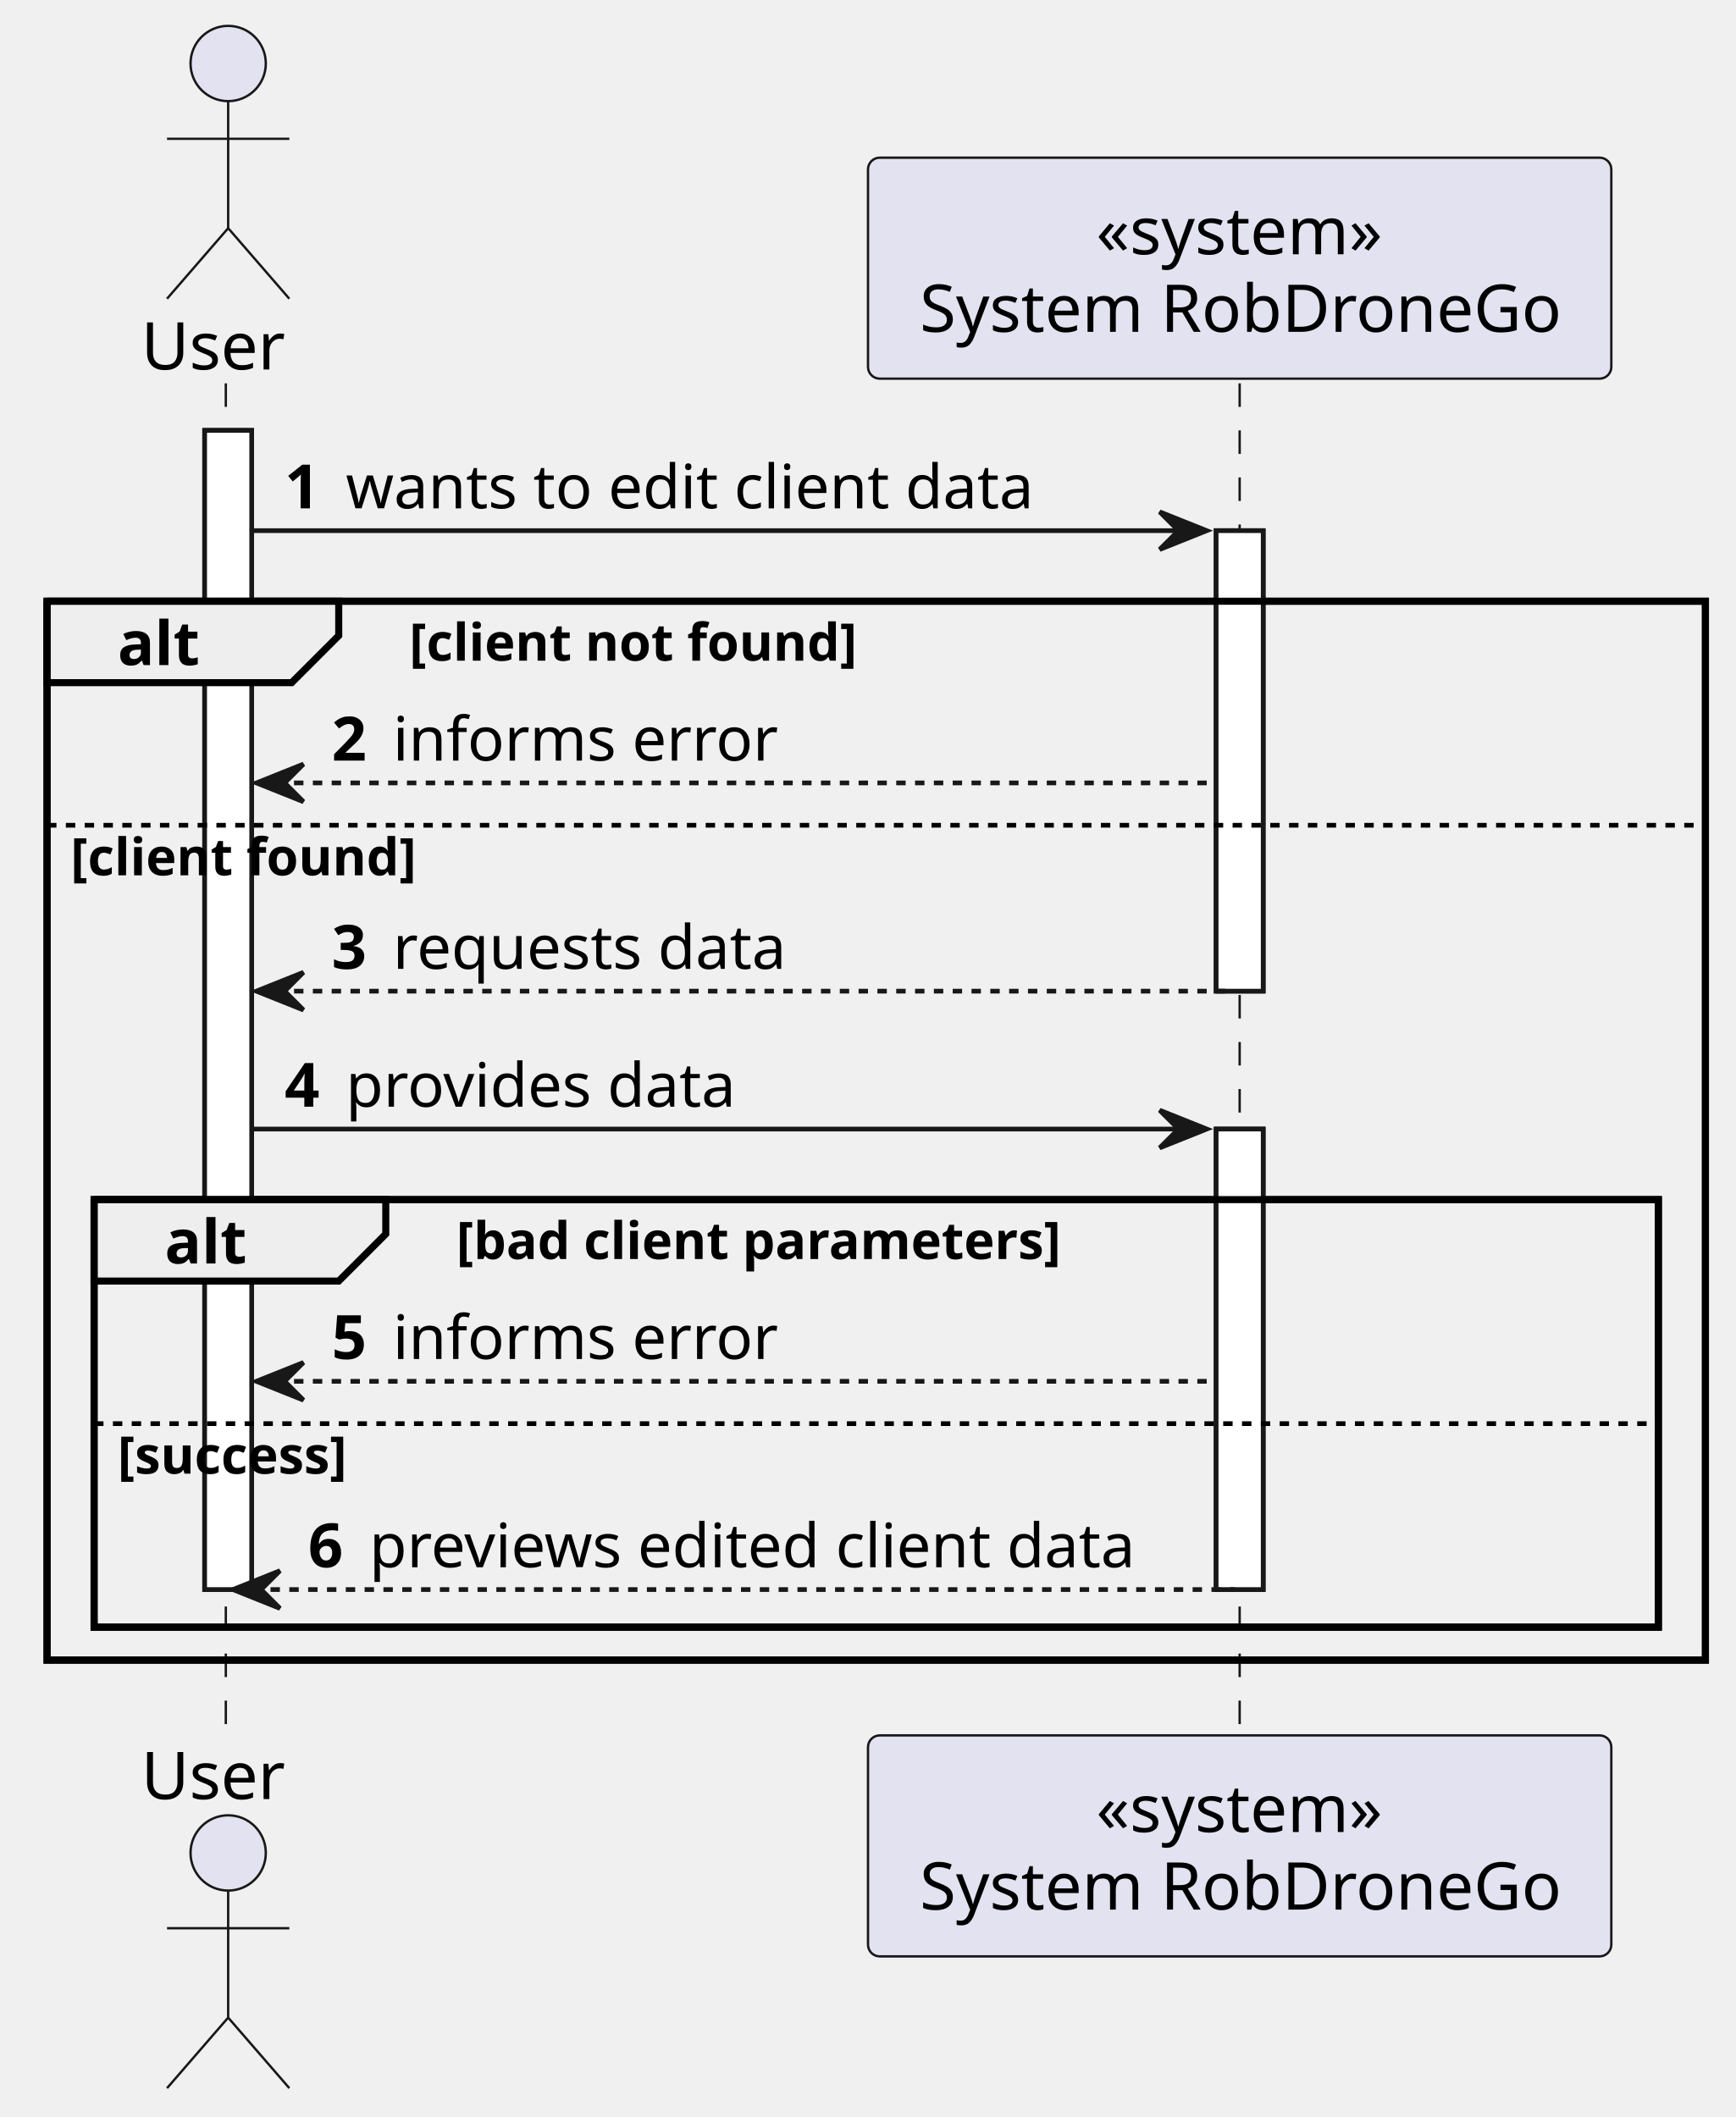
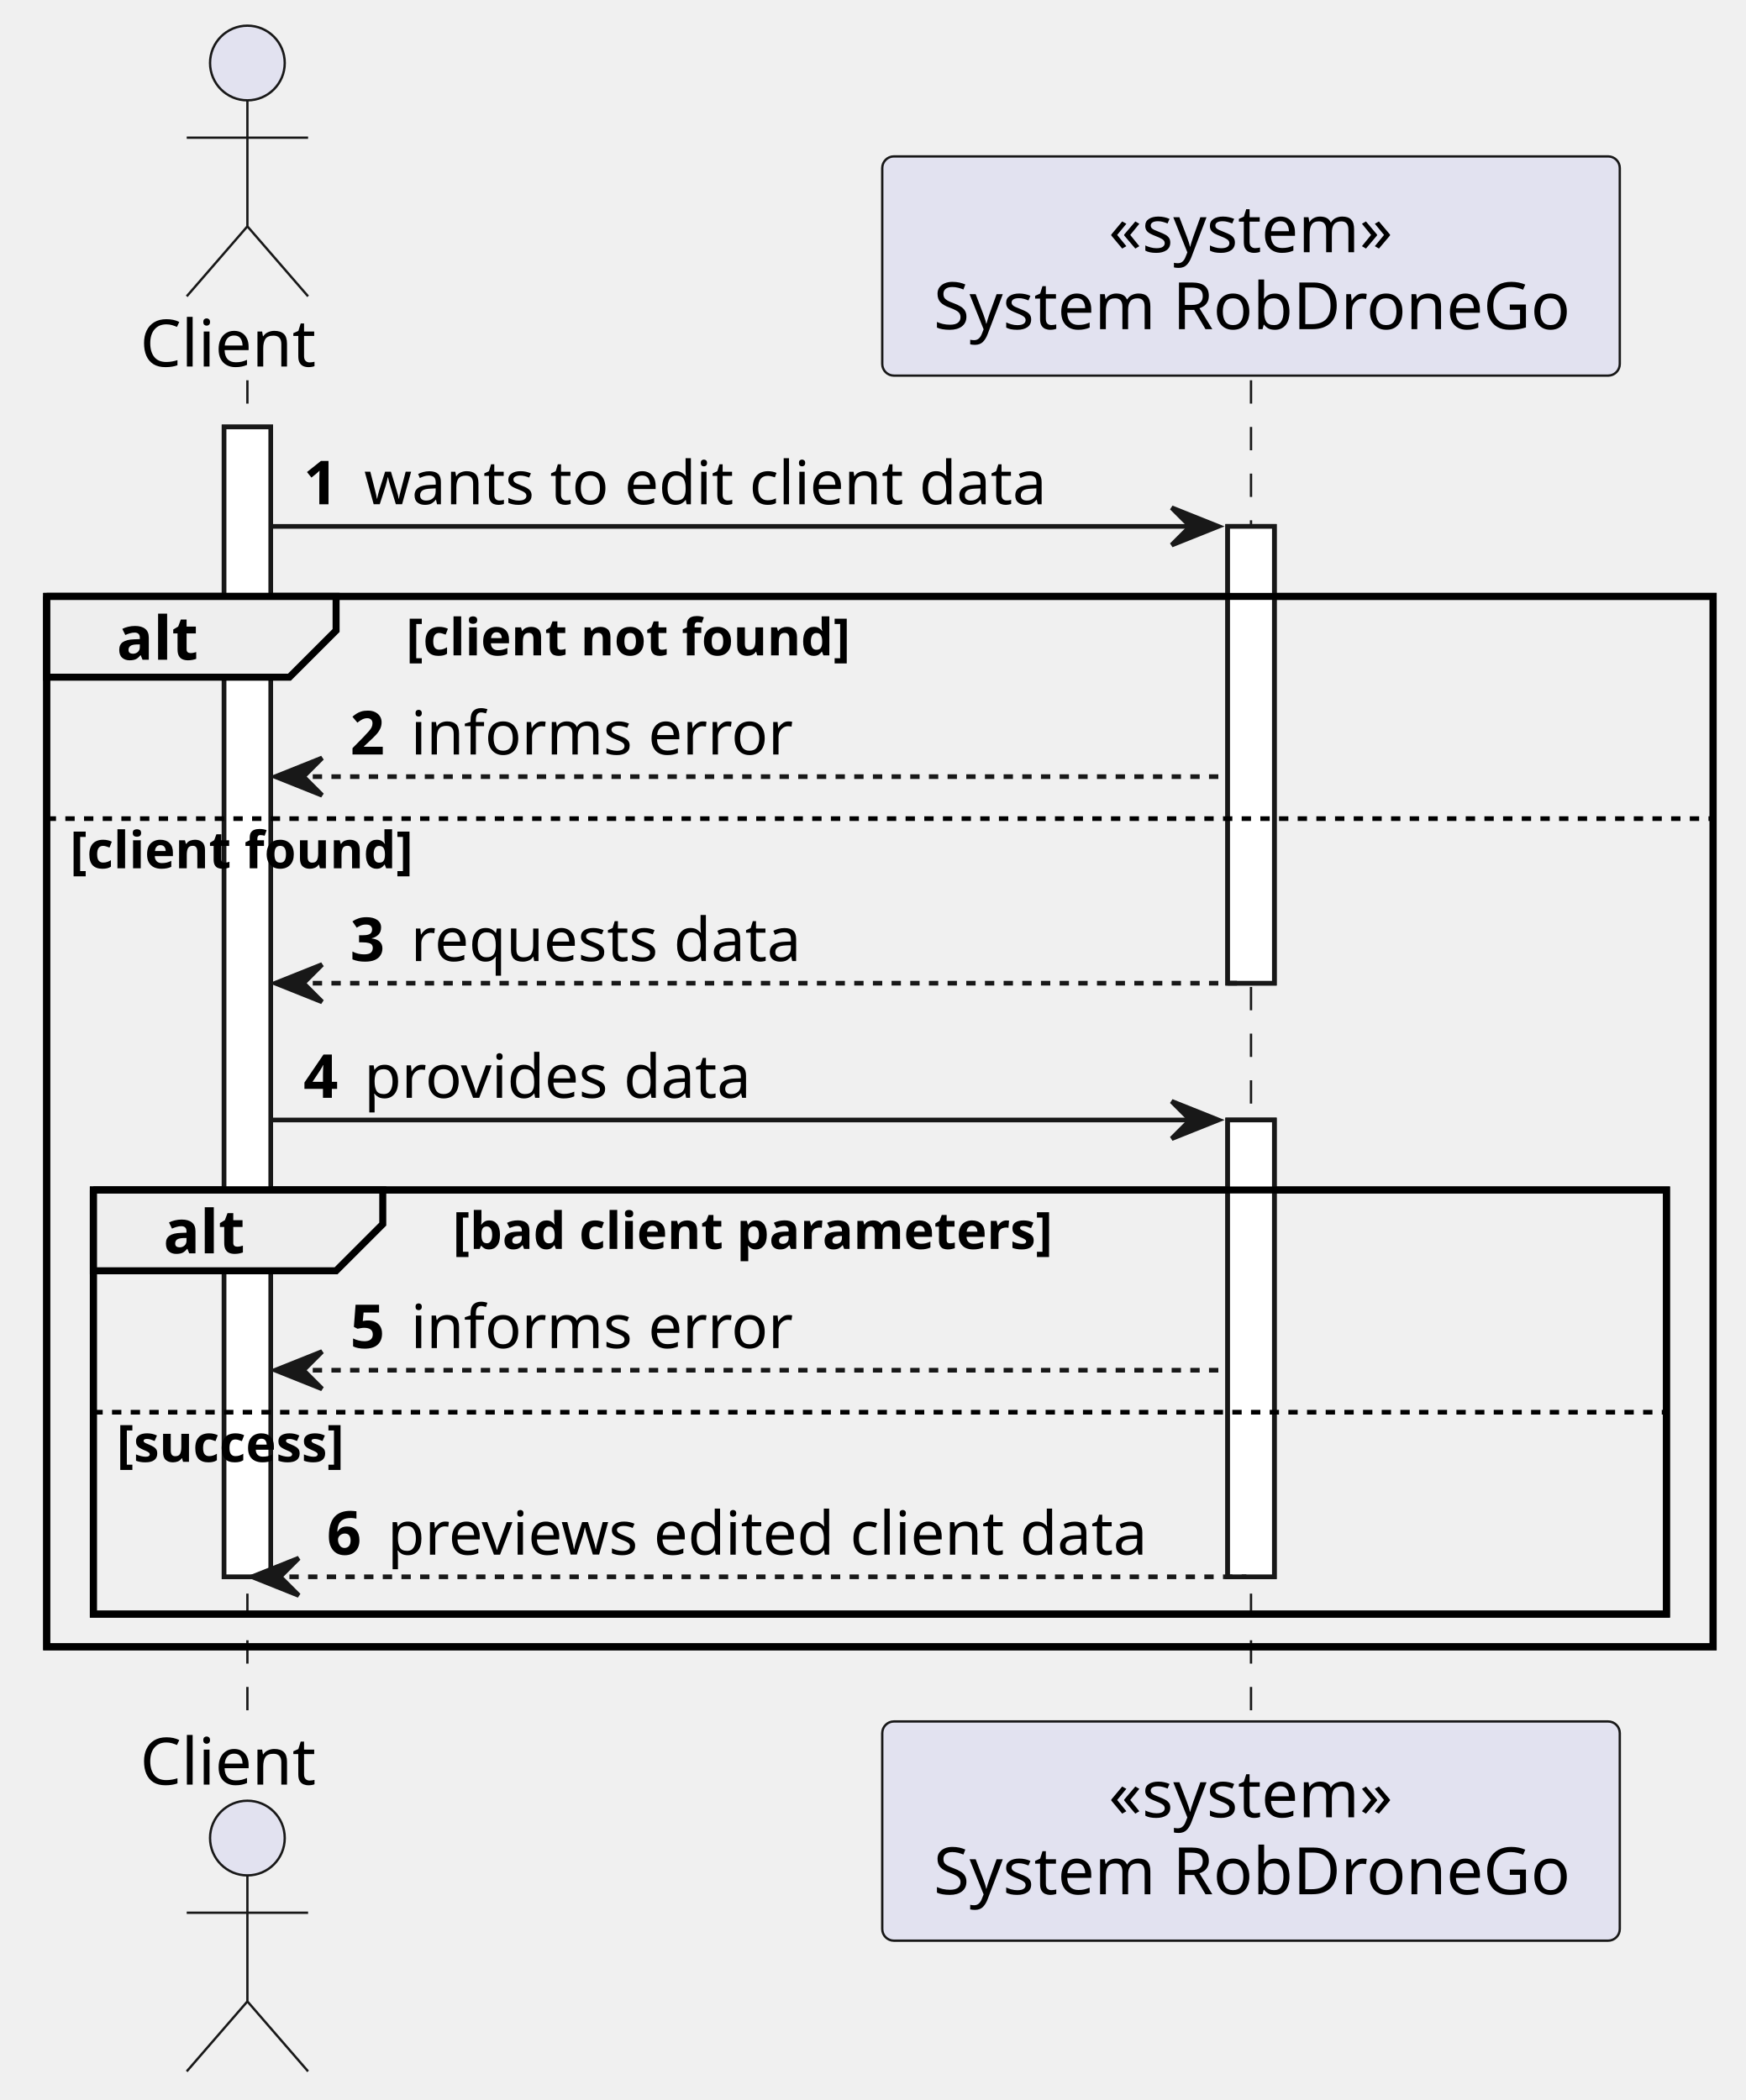
- <svg xmlns="http://www.w3.org/2000/svg" contentStyleType="text/css" height="450px" preserveAspectRatio="none" style="width:369px;height:450px;background:#FFFFFF;" version="1.1" viewBox="0 0 369 450" width="369px" zoomAndPan="magnify">
+ <svg xmlns="http://www.w3.org/2000/svg" contentStyleType="text/css" height="450px" preserveAspectRatio="none" style="width:374px;height:450px;background:#FFFFFF;" version="1.1" viewBox="0 0 374 450" width="374px" zoomAndPan="magnify">
  <defs />
  <g>
-     <rect fill="#FFFFFF" height="246.394" style="stroke:#181818;stroke-width:1.0;" width="10" x="43.5" y="91.488" />
-     <rect fill="#FFFFFF" height="97.887" style="stroke:#181818;stroke-width:1.0;" width="10" x="258.5" y="112.799" />
-     <rect fill="#FFFFFF" height="97.887" style="stroke:#181818;stroke-width:1.0;" width="10" x="258.5" y="239.996" />
-     <rect fill="none" height="225.084" style="stroke:#000000;stroke-width:1.5;" width="352.5" x="10" y="127.799" />
-     <rect fill="none" height="90.887" style="stroke:#000000;stroke-width:1.5;" width="332.5" x="20" y="254.996" />
-     <line style="stroke:#181818;stroke-width:0.5;stroke-dasharray:5.0,5.0;" x1="48" x2="48" y1="81.488" y2="369.883" />
-     <line style="stroke:#181818;stroke-width:0.5;stroke-dasharray:5.0,5.0;" x1="263.5" x2="263.5" y1="81.488" y2="369.883" />
-     <text fill="#000000" font-family="sans-serif" font-size="14" lengthAdjust="spacing" textLength="31" x="30" y="78.535">User</text>
-     <ellipse cx="48.5" cy="13.5" fill="#E2E2F0" rx="8" ry="8" style="stroke:#181818;stroke-width:0.5;" />
-     <path d="M48.5,21.5 L48.5,48.5 M35.5,29.5 L61.5,29.5 M48.5,48.5 L35.5,63.5 M48.5,48.5 L61.5,63.5 " fill="none" style="stroke:#181818;stroke-width:0.5;" />
-     <text fill="#000000" font-family="sans-serif" font-size="14" lengthAdjust="spacing" textLength="31" x="30" y="382.418">User</text>
-     <ellipse cx="48.5" cy="393.871" fill="#E2E2F0" rx="8" ry="8" style="stroke:#181818;stroke-width:0.5;" />
-     <path d="M48.5,401.871 L48.5,428.871 M35.5,409.871 L61.5,409.871 M48.5,428.871 L35.5,443.871 M48.5,428.871 L61.5,443.871 " fill="none" style="stroke:#181818;stroke-width:0.5;" />
-     <rect fill="#E2E2F0" height="46.977" rx="2.5" ry="2.5" style="stroke:#181818;stroke-width:0.5;" width="158" x="184.5" y="33.512" />
-     <text fill="#000000" font-family="sans-serif" font-size="14" lengthAdjust="spacing" textLength="61" x="233" y="54.047">«system»</text>
-     <text fill="#000000" font-family="sans-serif" font-size="14" lengthAdjust="spacing" textLength="140" x="195.5" y="70.535">System RobDroneGo</text>
-     <rect fill="#E2E2F0" height="46.977" rx="2.5" ry="2.5" style="stroke:#181818;stroke-width:0.5;" width="158" x="184.5" y="368.883" />
-     <text fill="#000000" font-family="sans-serif" font-size="14" lengthAdjust="spacing" textLength="61" x="233" y="389.418">«system»</text>
-     <text fill="#000000" font-family="sans-serif" font-size="14" lengthAdjust="spacing" textLength="140" x="195.5" y="405.906">System RobDroneGo</text>
-     <rect fill="#FFFFFF" height="246.394" style="stroke:#181818;stroke-width:1.0;" width="10" x="43.5" y="91.488" />
-     <rect fill="#FFFFFF" height="97.887" style="stroke:#181818;stroke-width:1.0;" width="10" x="258.5" y="112.799" />
-     <rect fill="#FFFFFF" height="97.887" style="stroke:#181818;stroke-width:1.0;" width="10" x="258.5" y="239.996" />
-     <polygon fill="#181818" points="246.5,108.799,256.5,112.799,246.5,116.799,250.5,112.799" style="stroke:#181818;stroke-width:1.0;" />
-     <line style="stroke:#181818;stroke-width:1.0;" x1="53.5" x2="252.5" y1="112.799" y2="112.799" />
-     <text fill="#000000" font-family="sans-serif" font-size="13" font-weight="bold" lengthAdjust="spacing" textLength="9" x="60.5" y="108.057">1</text>
-     <text fill="#000000" font-family="sans-serif" font-size="13" lengthAdjust="spacing" textLength="152" x="73.5" y="108.057">wants to edit client data</text>
+     <rect fill="#FFFFFF" height="246.394" style="stroke:#181818;stroke-width:1.0;" width="10" x="48" y="91.488" />
+     <rect fill="#FFFFFF" height="97.887" style="stroke:#181818;stroke-width:1.0;" width="10" x="263" y="112.799" />
+     <rect fill="#FFFFFF" height="97.887" style="stroke:#181818;stroke-width:1.0;" width="10" x="263" y="239.996" />
+     <rect fill="none" height="225.084" style="stroke:#000000;stroke-width:1.5;" width="357" x="10" y="127.799" />
+     <rect fill="none" height="90.887" style="stroke:#000000;stroke-width:1.5;" width="337" x="20" y="254.996" />
+     <line style="stroke:#181818;stroke-width:0.5;stroke-dasharray:5.0,5.0;" x1="53" x2="53" y1="81.488" y2="369.883" />
+     <line style="stroke:#181818;stroke-width:0.5;stroke-dasharray:5.0,5.0;" x1="268" x2="268" y1="81.488" y2="369.883" />
+     <text fill="#000000" font-family="sans-serif" font-size="14" lengthAdjust="spacing" textLength="40" x="30" y="78.535">Client</text>
+     <ellipse cx="53" cy="13.5" fill="#E2E2F0" rx="8" ry="8" style="stroke:#181818;stroke-width:0.5;" />
+     <path d="M53,21.5 L53,48.5 M40,29.5 L66,29.5 M53,48.5 L40,63.5 M53,48.5 L66,63.5 " fill="none" style="stroke:#181818;stroke-width:0.5;" />
+     <text fill="#000000" font-family="sans-serif" font-size="14" lengthAdjust="spacing" textLength="40" x="30" y="382.418">Client</text>
+     <ellipse cx="53" cy="393.871" fill="#E2E2F0" rx="8" ry="8" style="stroke:#181818;stroke-width:0.5;" />
+     <path d="M53,401.871 L53,428.871 M40,409.871 L66,409.871 M53,428.871 L40,443.871 M53,428.871 L66,443.871 " fill="none" style="stroke:#181818;stroke-width:0.5;" />
+     <rect fill="#E2E2F0" height="46.977" rx="2.5" ry="2.5" style="stroke:#181818;stroke-width:0.5;" width="158" x="189" y="33.512" />
+     <text fill="#000000" font-family="sans-serif" font-size="14" lengthAdjust="spacing" textLength="61" x="237.5" y="54.047">«system»</text>
+     <text fill="#000000" font-family="sans-serif" font-size="14" lengthAdjust="spacing" textLength="140" x="200" y="70.535">System RobDroneGo</text>
+     <rect fill="#E2E2F0" height="46.977" rx="2.5" ry="2.5" style="stroke:#181818;stroke-width:0.5;" width="158" x="189" y="368.883" />
+     <text fill="#000000" font-family="sans-serif" font-size="14" lengthAdjust="spacing" textLength="61" x="237.5" y="389.418">«system»</text>
+     <text fill="#000000" font-family="sans-serif" font-size="14" lengthAdjust="spacing" textLength="140" x="200" y="405.906">System RobDroneGo</text>
+     <rect fill="#FFFFFF" height="246.394" style="stroke:#181818;stroke-width:1.0;" width="10" x="48" y="91.488" />
+     <rect fill="#FFFFFF" height="97.887" style="stroke:#181818;stroke-width:1.0;" width="10" x="263" y="112.799" />
+     <rect fill="#FFFFFF" height="97.887" style="stroke:#181818;stroke-width:1.0;" width="10" x="263" y="239.996" />
+     <polygon fill="#181818" points="251,108.799,261,112.799,251,116.799,255,112.799" style="stroke:#181818;stroke-width:1.0;" />
+     <line style="stroke:#181818;stroke-width:1.0;" x1="58" x2="257" y1="112.799" y2="112.799" />
+     <text fill="#000000" font-family="sans-serif" font-size="13" font-weight="bold" lengthAdjust="spacing" textLength="9" x="65" y="108.057">1</text>
+     <text fill="#000000" font-family="sans-serif" font-size="13" lengthAdjust="spacing" textLength="152" x="78" y="108.057">wants to edit client data</text>
    <path d="M10,127.799 L72,127.799 L72,135.109 L62,145.109 L10,145.109 L10,127.799 " fill="#EEEEEE" style="stroke:#000000;stroke-width:1.5;" />
-     <rect fill="none" height="225.084" style="stroke:#000000;stroke-width:1.5;" width="352.5" x="10" y="127.799" />
+     <rect fill="none" height="225.084" style="stroke:#000000;stroke-width:1.5;" width="357" x="10" y="127.799" />
    <text fill="#000000" font-family="sans-serif" font-size="13" font-weight="bold" lengthAdjust="spacing" textLength="17" x="25" y="141.367">alt</text>
    <text fill="#000000" font-family="sans-serif" font-size="11" font-weight="bold" lengthAdjust="spacing" textLength="98" x="87" y="140.434">[client not found]</text>
-     <polygon fill="#181818" points="64.5,162.42,54.5,166.42,64.5,170.42,60.5,166.42" style="stroke:#181818;stroke-width:1.0;" />
-     <line style="stroke:#181818;stroke-width:1.0;stroke-dasharray:2.0,2.0;" x1="58.5" x2="257.5" y1="166.42" y2="166.42" />
-     <text fill="#000000" font-family="sans-serif" font-size="13" font-weight="bold" lengthAdjust="spacing" textLength="9" x="70.5" y="161.678">2</text>
-     <text fill="#000000" font-family="sans-serif" font-size="13" lengthAdjust="spacing" textLength="83" x="83.5" y="161.678">informs error</text>
-     <line style="stroke:#000000;stroke-width:1.0;stroke-dasharray:2.0,2.0;" x1="10" x2="362.5" y1="175.42" y2="175.42" />
+     <polygon fill="#181818" points="69,162.42,59,166.42,69,170.42,65,166.42" style="stroke:#181818;stroke-width:1.0;" />
+     <line style="stroke:#181818;stroke-width:1.0;stroke-dasharray:2.0,2.0;" x1="63" x2="262" y1="166.42" y2="166.42" />
+     <text fill="#000000" font-family="sans-serif" font-size="13" font-weight="bold" lengthAdjust="spacing" textLength="9" x="75" y="161.678">2</text>
+     <text fill="#000000" font-family="sans-serif" font-size="13" lengthAdjust="spacing" textLength="83" x="88" y="161.678">informs error</text>
+     <line style="stroke:#000000;stroke-width:1.0;stroke-dasharray:2.0,2.0;" x1="10" x2="367" y1="175.42" y2="175.42" />
    <text fill="#000000" font-family="sans-serif" font-size="11" font-weight="bold" lengthAdjust="spacing" textLength="76" x="15" y="186.055">[client found]</text>
-     <polygon fill="#181818" points="64.5,206.685,54.5,210.685,64.5,214.685,60.5,210.685" style="stroke:#181818;stroke-width:1.0;" />
-     <line style="stroke:#181818;stroke-width:1.0;stroke-dasharray:2.0,2.0;" x1="58.5" x2="262.5" y1="210.685" y2="210.685" />
-     <text fill="#000000" font-family="sans-serif" font-size="13" font-weight="bold" lengthAdjust="spacing" textLength="9" x="70.5" y="205.943">3</text>
-     <text fill="#000000" font-family="sans-serif" font-size="13" lengthAdjust="spacing" textLength="85" x="83.5" y="205.943">requests data</text>
-     <polygon fill="#181818" points="246.5,235.996,256.5,239.996,246.5,243.996,250.5,239.996" style="stroke:#181818;stroke-width:1.0;" />
-     <line style="stroke:#181818;stroke-width:1.0;" x1="53.5" x2="252.5" y1="239.996" y2="239.996" />
-     <text fill="#000000" font-family="sans-serif" font-size="13" font-weight="bold" lengthAdjust="spacing" textLength="9" x="60.5" y="235.254">4</text>
-     <text fill="#000000" font-family="sans-serif" font-size="13" lengthAdjust="spacing" textLength="85" x="73.5" y="235.254">provides data</text>
+     <polygon fill="#181818" points="69,206.685,59,210.685,69,214.685,65,210.685" style="stroke:#181818;stroke-width:1.0;" />
+     <line style="stroke:#181818;stroke-width:1.0;stroke-dasharray:2.0,2.0;" x1="63" x2="267" y1="210.685" y2="210.685" />
+     <text fill="#000000" font-family="sans-serif" font-size="13" font-weight="bold" lengthAdjust="spacing" textLength="9" x="75" y="205.943">3</text>
+     <text fill="#000000" font-family="sans-serif" font-size="13" lengthAdjust="spacing" textLength="85" x="88" y="205.943">requests data</text>
+     <polygon fill="#181818" points="251,235.996,261,239.996,251,243.996,255,239.996" style="stroke:#181818;stroke-width:1.0;" />
+     <line style="stroke:#181818;stroke-width:1.0;" x1="58" x2="257" y1="239.996" y2="239.996" />
+     <text fill="#000000" font-family="sans-serif" font-size="13" font-weight="bold" lengthAdjust="spacing" textLength="9" x="65" y="235.254">4</text>
+     <text fill="#000000" font-family="sans-serif" font-size="13" lengthAdjust="spacing" textLength="85" x="78" y="235.254">provides data</text>
    <path d="M20,254.996 L82,254.996 L82,262.307 L72,272.307 L20,272.307 L20,254.996 " fill="#EEEEEE" style="stroke:#000000;stroke-width:1.5;" />
-     <rect fill="none" height="90.887" style="stroke:#000000;stroke-width:1.5;" width="332.5" x="20" y="254.996" />
+     <rect fill="none" height="90.887" style="stroke:#000000;stroke-width:1.5;" width="337" x="20" y="254.996" />
    <text fill="#000000" font-family="sans-serif" font-size="13" font-weight="bold" lengthAdjust="spacing" textLength="17" x="35" y="268.565">alt</text>
    <text fill="#000000" font-family="sans-serif" font-size="11" font-weight="bold" lengthAdjust="spacing" textLength="129" x="97" y="267.631">[bad client parameters]</text>
-     <polygon fill="#181818" points="64.5,289.617,54.5,293.617,64.5,297.617,60.5,293.617" style="stroke:#181818;stroke-width:1.0;" />
-     <line style="stroke:#181818;stroke-width:1.0;stroke-dasharray:2.0,2.0;" x1="58.5" x2="257.5" y1="293.617" y2="293.617" />
-     <text fill="#000000" font-family="sans-serif" font-size="13" font-weight="bold" lengthAdjust="spacing" textLength="9" x="70.5" y="288.875">5</text>
-     <text fill="#000000" font-family="sans-serif" font-size="13" lengthAdjust="spacing" textLength="83" x="83.5" y="288.875">informs error</text>
-     <line style="stroke:#000000;stroke-width:1.0;stroke-dasharray:2.0,2.0;" x1="20" x2="352.5" y1="302.617" y2="302.617" />
+     <polygon fill="#181818" points="69,289.617,59,293.617,69,297.617,65,293.617" style="stroke:#181818;stroke-width:1.0;" />
+     <line style="stroke:#181818;stroke-width:1.0;stroke-dasharray:2.0,2.0;" x1="63" x2="262" y1="293.617" y2="293.617" />
+     <text fill="#000000" font-family="sans-serif" font-size="13" font-weight="bold" lengthAdjust="spacing" textLength="9" x="75" y="288.875">5</text>
+     <text fill="#000000" font-family="sans-serif" font-size="13" lengthAdjust="spacing" textLength="83" x="88" y="288.875">informs error</text>
+     <line style="stroke:#000000;stroke-width:1.0;stroke-dasharray:2.0,2.0;" x1="20" x2="357" y1="302.617" y2="302.617" />
    <text fill="#000000" font-family="sans-serif" font-size="11" font-weight="bold" lengthAdjust="spacing" textLength="51" x="25" y="313.252">[success]</text>
-     <polygon fill="#181818" points="59.5,333.883,49.5,337.883,59.5,341.883,55.5,337.883" style="stroke:#181818;stroke-width:1.0;" />
-     <line style="stroke:#181818;stroke-width:1.0;stroke-dasharray:2.0,2.0;" x1="53.5" x2="262.5" y1="337.883" y2="337.883" />
-     <text fill="#000000" font-family="sans-serif" font-size="13" font-weight="bold" lengthAdjust="spacing" textLength="9" x="65.5" y="333.141">6</text>
-     <text fill="#000000" font-family="sans-serif" font-size="13" lengthAdjust="spacing" textLength="168" x="78.5" y="333.141">previews edited client data</text>
+     <polygon fill="#181818" points="64,333.883,54,337.883,64,341.883,60,337.883" style="stroke:#181818;stroke-width:1.0;" />
+     <line style="stroke:#181818;stroke-width:1.0;stroke-dasharray:2.0,2.0;" x1="58" x2="267" y1="337.883" y2="337.883" />
+     <text fill="#000000" font-family="sans-serif" font-size="13" font-weight="bold" lengthAdjust="spacing" textLength="9" x="70" y="333.141">6</text>
+     <text fill="#000000" font-family="sans-serif" font-size="13" lengthAdjust="spacing" textLength="168" x="83" y="333.141">previews edited client data</text>
  </g>
</svg>
